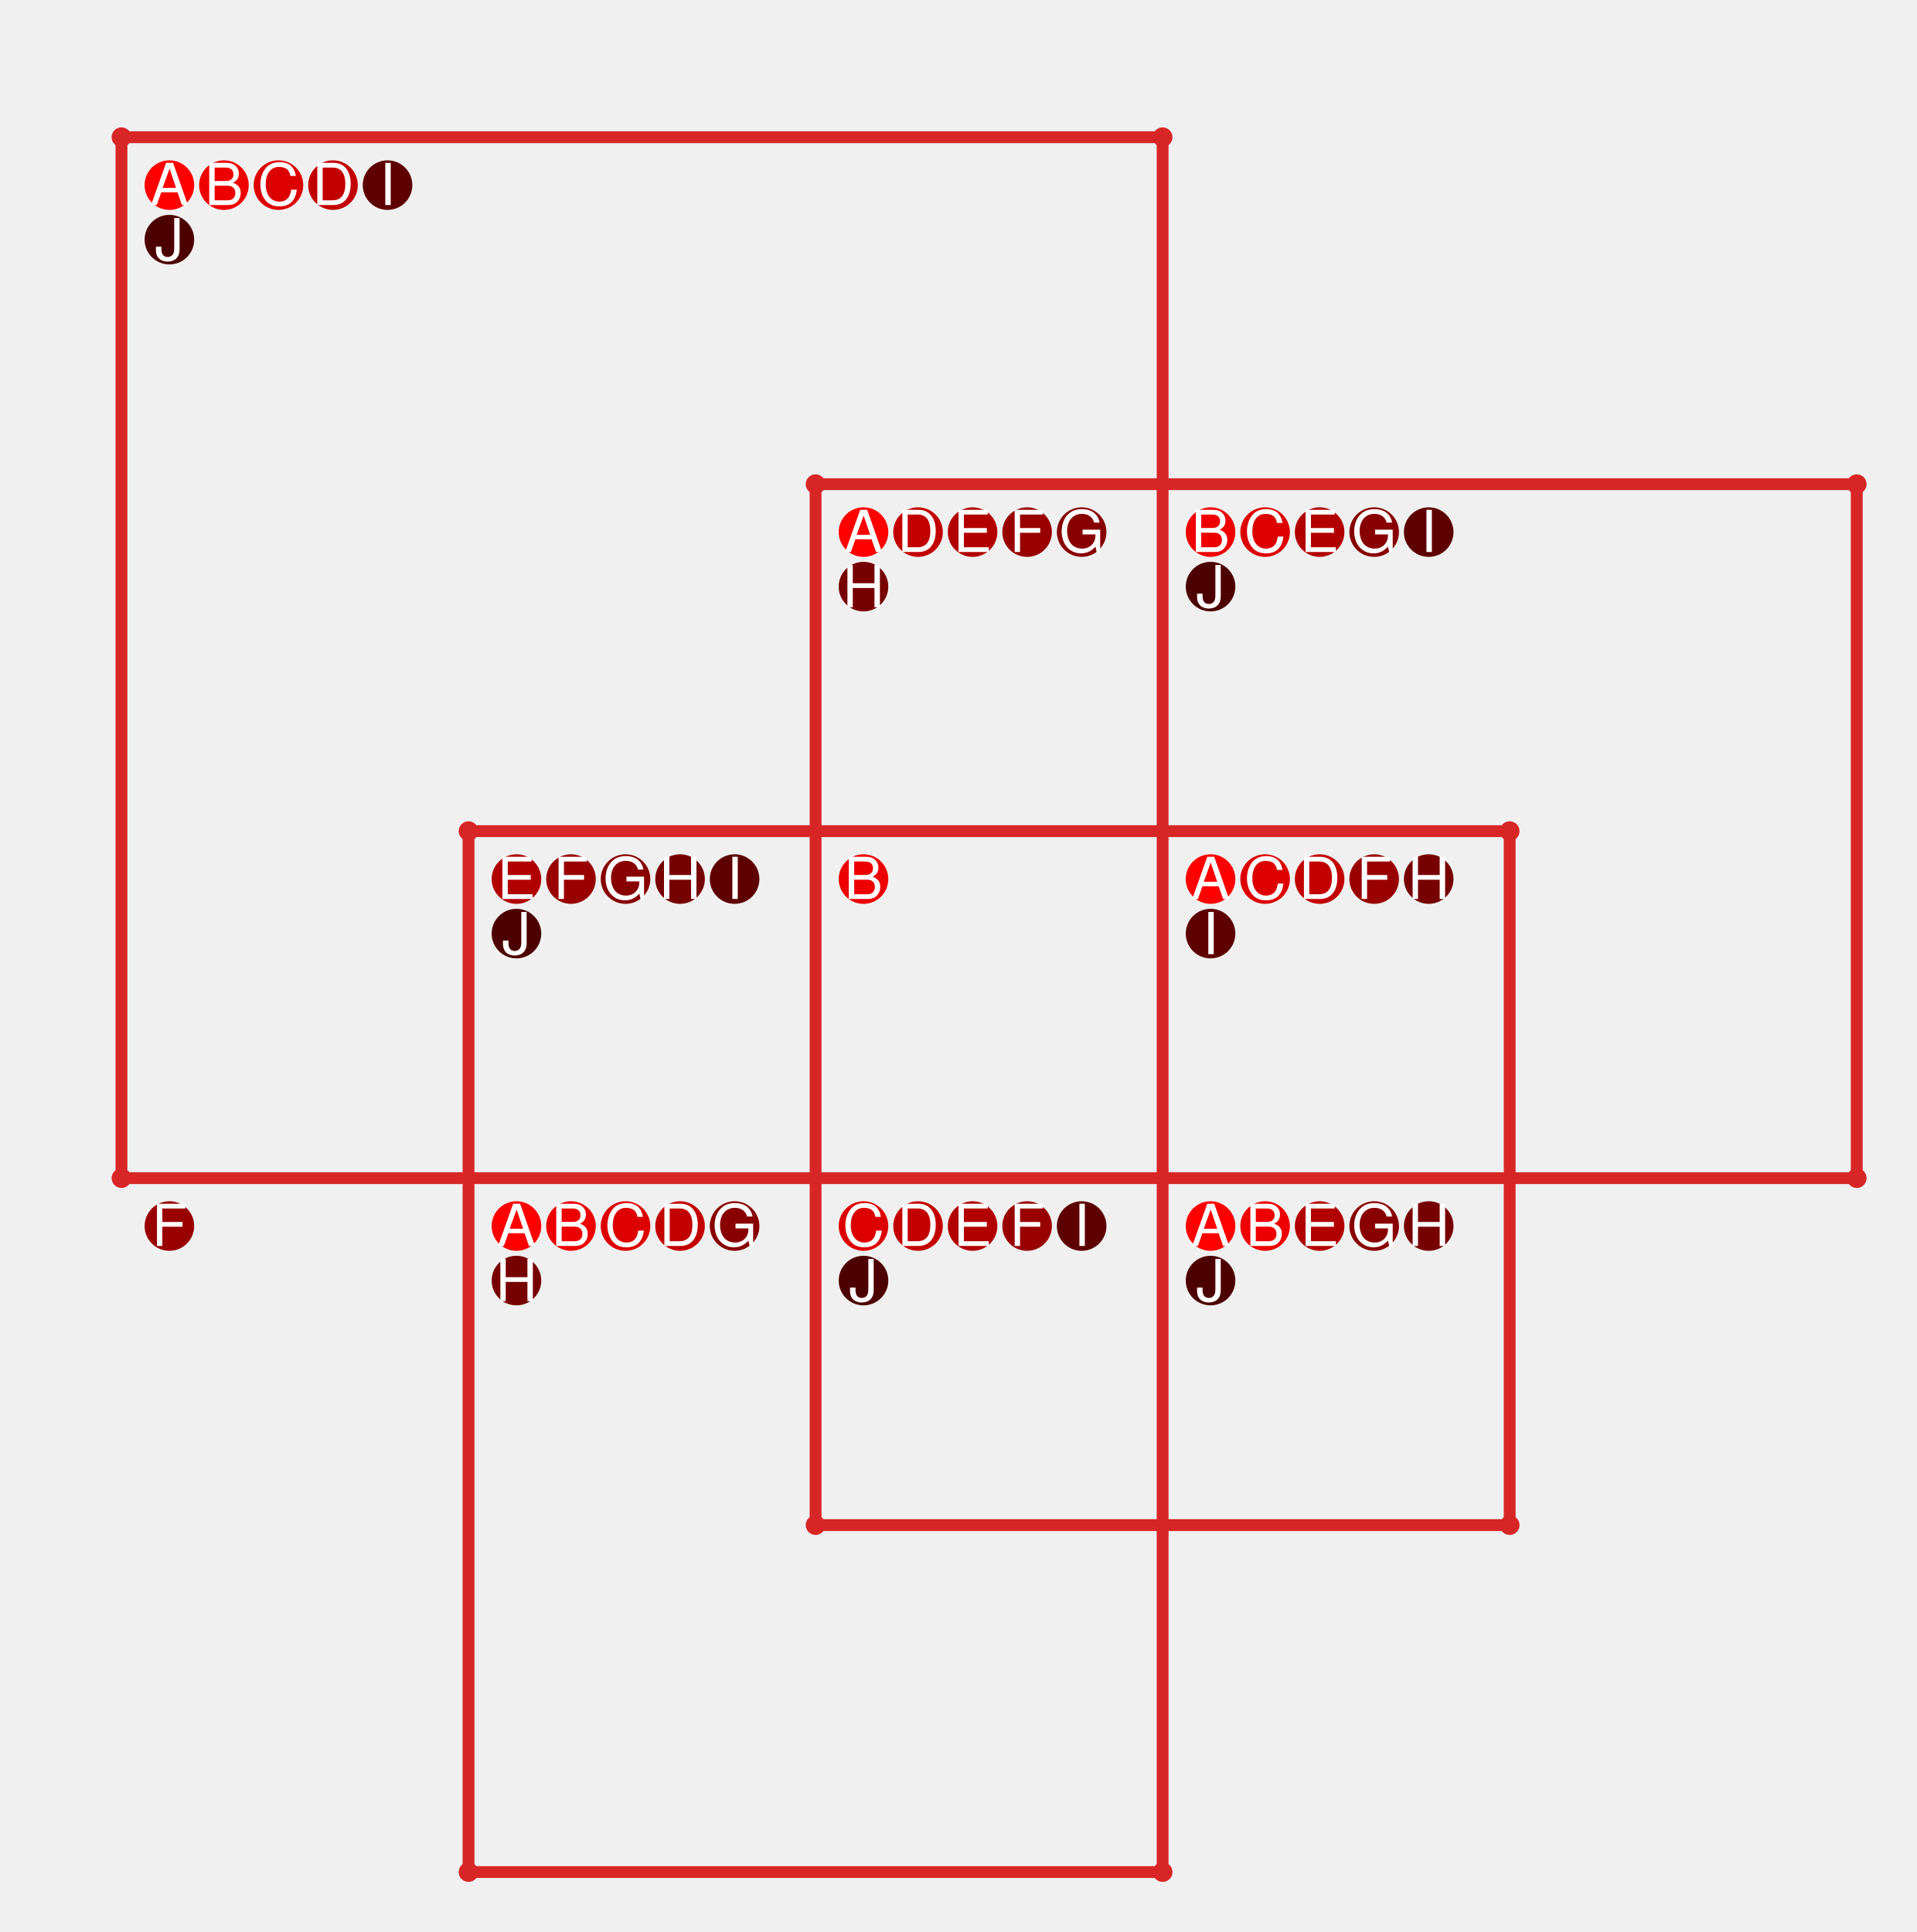
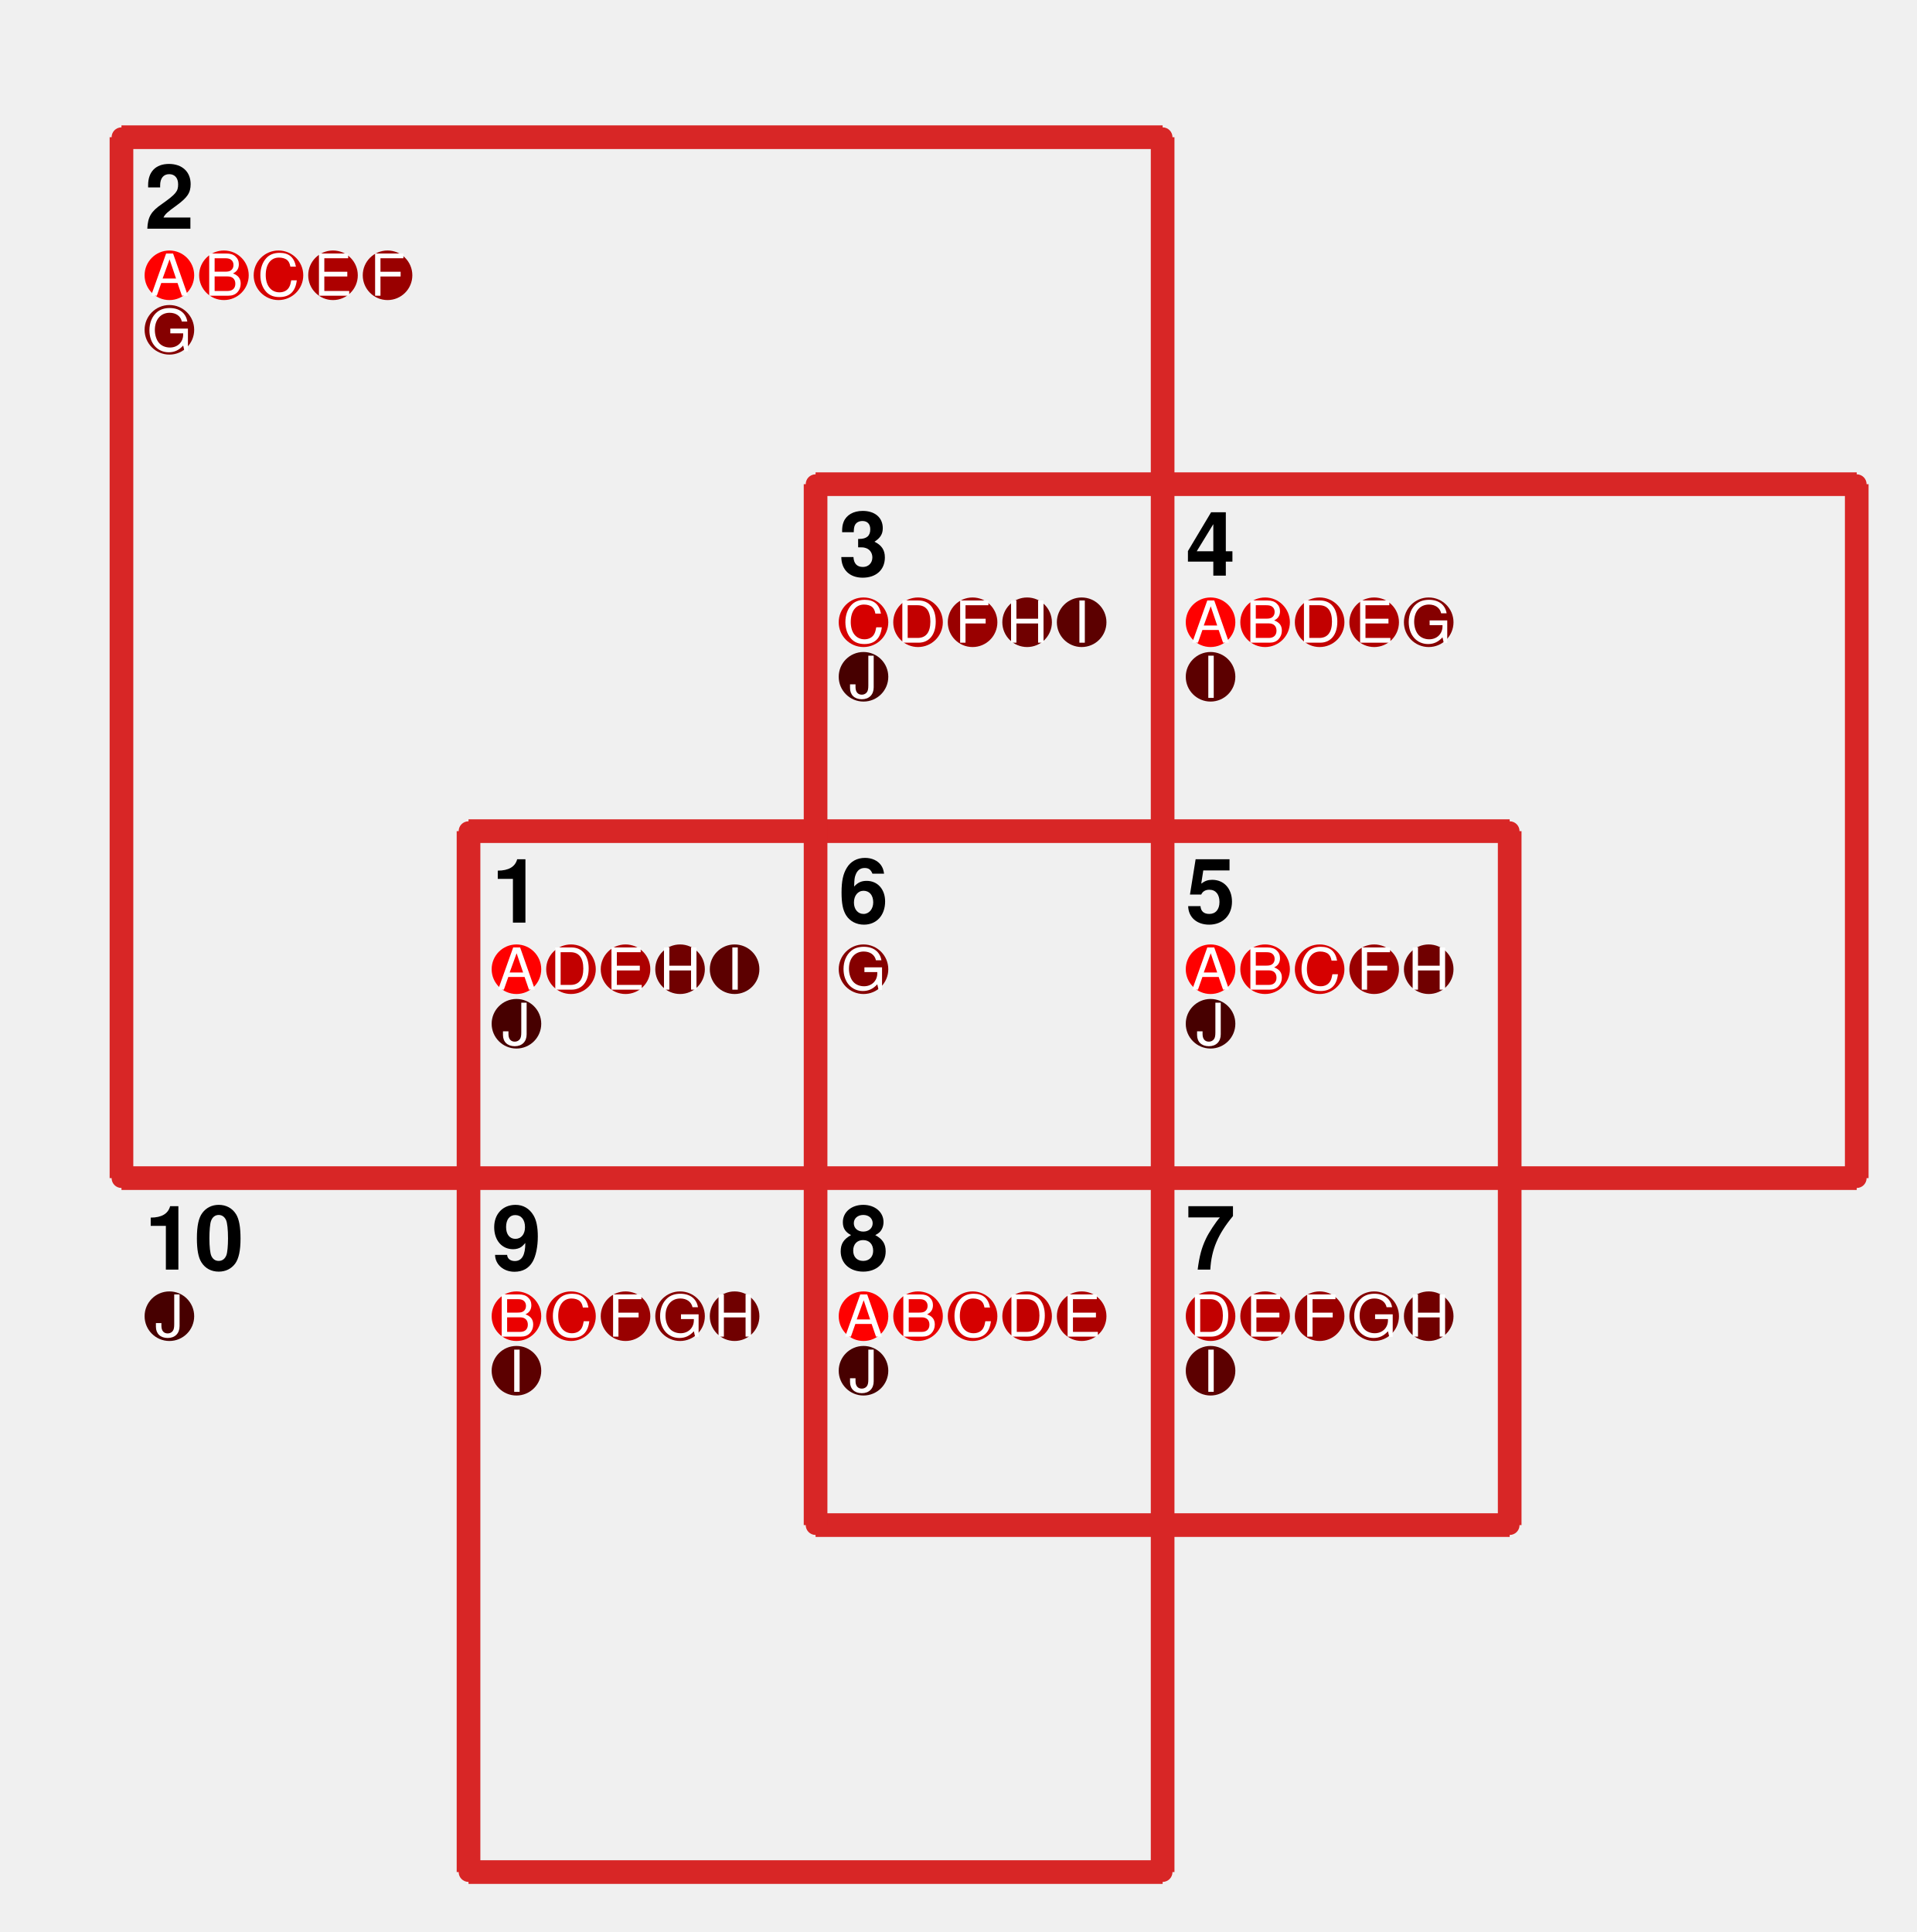
<svg xmlns="http://www.w3.org/2000/svg" width="486.000" height="490.000" viewBox="-1.000 -5.000 486.000 490.000">
+   <circle cx="293.8" cy="469.8" r="2.0" stroke="#d82626" fill="#d82626" />
+   <circle cx="117.8" cy="469.8" r="2.0" stroke="#d82626" fill="#d82626" />
  <circle cx="117.8" cy="205.8" r="2.0" stroke="#d82626" fill="#d82626" />
-   <circle cx="117.8" cy="469.8" r="2.0" stroke="#d82626" fill="#d82626" />
-   <circle cx="293.8" cy="469.8" r="2.0" stroke="#d82626" fill="#d82626" />
+   <circle cx="381.8" cy="205.8" r="2.0" stroke="#d82626" fill="#d82626" />
+   <circle cx="381.8" cy="381.8" r="2.0" stroke="#d82626" fill="#d82626" />
+   <circle cx="205.8" cy="381.8" r="2.0" stroke="#d82626" fill="#d82626" />
+   <circle cx="205.8" cy="117.8" r="2.0" stroke="#d82626" fill="#d82626" />
+   <circle cx="469.8" cy="117.8" r="2.0" stroke="#d82626" fill="#d82626" />
+   <circle cx="469.8" cy="293.8" r="2.0" stroke="#d82626" fill="#d82626" />
+   <circle cx="29.8" cy="293.8" r="2.0" stroke="#d82626" fill="#d82626" />
+   <circle cx="29.8" cy="29.8" r="2.0" stroke="#d82626" fill="#d82626" />
  <circle cx="293.8" cy="29.8" r="2.0" stroke="#d82626" fill="#d82626" />
-   <circle cx="29.8" cy="29.8" r="2.0" stroke="#d82626" fill="#d82626" />
-   <circle cx="29.8" cy="293.8" r="2.0" stroke="#d82626" fill="#d82626" />
-   <circle cx="469.8" cy="293.8" r="2.0" stroke="#d82626" fill="#d82626" />
-   <circle cx="469.8" cy="117.8" r="2.0" stroke="#d82626" fill="#d82626" />
-   <circle cx="205.8" cy="117.8" r="2.0" stroke="#d82626" fill="#d82626" />
-   <circle cx="205.8" cy="381.8" r="2.0" stroke="#d82626" fill="#d82626" />
-   <circle cx="381.8" cy="381.8" r="2.0" stroke="#d82626" fill="#d82626" />
-   <circle cx="381.8" cy="205.8" r="2.0" stroke="#d82626" fill="#d82626" />
-   <line x1="117.8" y1="205.8" x2="117.8" y2="469.8" stroke="#d82626" fill="none" stroke-width="3.0" />
-   <line x1="117.8" y1="469.8" x2="293.8" y2="469.8" stroke="#d82626" fill="none" stroke-width="3.0" />
-   <line x1="293.8" y1="469.8" x2="293.8" y2="29.8" stroke="#d82626" fill="none" stroke-width="3.0" />
-   <line x1="293.8" y1="29.8" x2="29.8" y2="29.8" stroke="#d82626" fill="none" stroke-width="3.0" />
-   <line x1="29.8" y1="29.8" x2="29.8" y2="293.8" stroke="#d82626" fill="none" stroke-width="3.0" />
-   <line x1="29.8" y1="293.8" x2="469.8" y2="293.8" stroke="#d82626" fill="none" stroke-width="3.0" />
-   <line x1="469.8" y1="293.8" x2="469.8" y2="117.8" stroke="#d82626" fill="none" stroke-width="3.0" />
-   <line x1="469.8" y1="117.8" x2="205.8" y2="117.8" stroke="#d82626" fill="none" stroke-width="3.0" />
-   <line x1="205.8" y1="117.8" x2="205.8" y2="381.8" stroke="#d82626" fill="none" stroke-width="3.0" />
-   <line x1="205.8" y1="381.8" x2="381.8" y2="381.8" stroke="#d82626" fill="none" stroke-width="3.0" />
-   <line x1="381.8" y1="381.8" x2="381.8" y2="205.8" stroke="#d82626" fill="none" stroke-width="3.0" />
-   <line x1="381.8" y1="205.8" x2="117.8" y2="205.8" stroke="#d82626" fill="none" stroke-width="3.0" />
-   <ellipse cx="129.952" cy="217.952" rx="6.286" ry="6.286" stroke="#b20000" fill="#b20000" stroke-width="0.0" />
-   <text x="129.952" y="223" fill="#fff" stroke-width="0.0" text-anchor="middle" font-family="Nimbus Sans" font-size="11.0pt">E</text>
-   <circle cx="143.781" cy="217.952" r="6.286" stroke="#900" fill="#900" stroke-width="0.0" />
-   <text x="143.781" y="223" fill="#fff" stroke-width="0.0" text-anchor="middle" font-family="Nimbus Sans" font-size="11.0pt">F</text>
-   <circle cx="157.61" cy="217.952" r="6.286" stroke="#800" fill="#800" stroke-width="0.0" />
-   <text x="157.61" y="223" fill="#fff" stroke-width="0.0" text-anchor="middle" font-family="Nimbus Sans" font-size="11.0pt">G</text>
-   <circle cx="171.438" cy="217.952" r="6.286" stroke="#700" fill="#700" stroke-width="0.0" />
-   <text x="171.438" y="223" fill="#fff" stroke-width="0.0" text-anchor="middle" font-family="Nimbus Sans" font-size="11.0pt">H</text>
-   <circle cx="185.267" cy="217.952" r="6.286" stroke="#5e0000" fill="#5e0000" stroke-width="0.0" />
-   <text x="185.267" y="223" fill="#fff" stroke-width="0.0" text-anchor="middle" font-family="Nimbus Sans" font-size="11.0pt">I</text>
-   <ellipse cx="129.952" cy="231.781" rx="6.286" ry="6.286" stroke="#4d0000" fill="#4d0000" stroke-width="0.0" />
-   <text x="129.952" y="237" fill="#fff" stroke-width="0.0" text-anchor="middle" font-family="Nimbus Sans" font-size="11.0pt">J</text>
-   <circle cx="41.952" cy="41.952" r="6.286" stroke="#f00" fill="#f00" stroke-width="0.0" />
-   <text x="41.952" y="47" fill="#fff" stroke-width="0.0" text-anchor="middle" font-family="Nimbus Sans" font-size="11.0pt">A</text>
-   <circle cx="55.781" cy="41.952" r="6.286" stroke="#e00" fill="#e00" stroke-width="0.0" />
-   <text x="55.781" y="47" fill="#fff" stroke-width="0.0" text-anchor="middle" font-family="Nimbus Sans" font-size="11.0pt">B</text>
-   <circle cx="69.61" cy="41.952" r="6.286" stroke="#d00" fill="#d00" stroke-width="0.0" />
-   <text x="69.61" y="47" fill="#fff" stroke-width="0.0" text-anchor="middle" font-family="Nimbus Sans" font-size="11.0pt">C</text>
-   <ellipse cx="83.438" cy="41.952" rx="6.286" ry="6.286" stroke="#c30000" fill="#c30000" stroke-width="0.0" />
-   <text x="83.438" y="47" fill="#fff" stroke-width="0.0" text-anchor="middle" font-family="Nimbus Sans" font-size="11.0pt">D</text>
-   <ellipse cx="97.267" cy="41.952" rx="6.286" ry="6.286" stroke="#5e0000" fill="#5e0000" stroke-width="0.0" />
-   <text x="97.267" y="47" fill="#fff" stroke-width="0.0" text-anchor="middle" font-family="Nimbus Sans" font-size="11.0pt">I</text>
-   <circle cx="41.952" cy="55.781" r="6.286" stroke="#4d0000" fill="#4d0000" stroke-width="0.0" />
-   <text x="41.952" y="61" fill="#fff" stroke-width="0.0" text-anchor="middle" font-family="Nimbus Sans" font-size="11.0pt">J</text>
-   <ellipse cx="129.952" cy="305.952" rx="6.286" ry="6.286" stroke="#f00" fill="#f00" stroke-width="0.0" />
-   <text x="129.952" y="311" fill="#fff" stroke-width="0.0" text-anchor="middle" font-family="Nimbus Sans" font-size="11.0pt">A</text>
-   <circle cx="143.781" cy="305.952" r="6.286" stroke="#e00" fill="#e00" stroke-width="0.0" />
-   <text x="143.781" y="311" fill="#fff" stroke-width="0.0" text-anchor="middle" font-family="Nimbus Sans" font-size="11.0pt">B</text>
-   <circle cx="157.61" cy="305.952" r="6.286" stroke="#d00" fill="#d00" stroke-width="0.0" />
-   <text x="157.61" y="311" fill="#fff" stroke-width="0.0" text-anchor="middle" font-family="Nimbus Sans" font-size="11.0pt">C</text>
-   <circle cx="171.438" cy="305.952" r="6.286" stroke="#c30000" fill="#c30000" stroke-width="0.0" />
-   <text x="171.438" y="311" fill="#fff" stroke-width="0.0" text-anchor="middle" font-family="Nimbus Sans" font-size="11.0pt">D</text>
-   <circle cx="185.267" cy="305.952" r="6.286" stroke="#800" fill="#800" stroke-width="0.0" />
-   <text x="185.267" y="311" fill="#fff" stroke-width="0.0" text-anchor="middle" font-family="Nimbus Sans" font-size="11.0pt">G</text>
-   <ellipse cx="129.952" cy="319.781" rx="6.286" ry="6.286" stroke="#700" fill="#700" stroke-width="0.0" />
-   <text x="129.952" y="325" fill="#fff" stroke-width="0.0" text-anchor="middle" font-family="Nimbus Sans" font-size="11.0pt">H</text>
-   <ellipse cx="41.952" cy="305.952" rx="6.286" ry="6.286" stroke="#900" fill="#900" stroke-width="0.0" />
-   <text x="41.952" y="311" fill="#fff" stroke-width="0.0" text-anchor="middle" font-family="Nimbus Sans" font-size="11.0pt">F</text>
-   <ellipse cx="217.952" cy="129.952" rx="6.286" ry="6.286" stroke="#f00" fill="#f00" stroke-width="0.0" />
-   <text x="217.952" y="135" fill="#fff" stroke-width="0.0" text-anchor="middle" font-family="Nimbus Sans" font-size="11.0pt">A</text>
-   <ellipse cx="231.781" cy="129.952" rx="6.286" ry="6.286" stroke="#c30000" fill="#c30000" stroke-width="0.0" />
-   <text x="231.781" y="135" fill="#fff" stroke-width="0.0" text-anchor="middle" font-family="Nimbus Sans" font-size="11.0pt">D</text>
-   <ellipse cx="245.61" cy="129.952" rx="6.286" ry="6.286" stroke="#b20000" fill="#b20000" stroke-width="0.0" />
-   <text x="245.61" y="135" fill="#fff" stroke-width="0.0" text-anchor="middle" font-family="Nimbus Sans" font-size="11.0pt">E</text>
-   <ellipse cx="259.438" cy="129.952" rx="6.286" ry="6.286" stroke="#900" fill="#900" stroke-width="0.0" />
-   <text x="259.438" y="135" fill="#fff" stroke-width="0.0" text-anchor="middle" font-family="Nimbus Sans" font-size="11.0pt">F</text>
-   <ellipse cx="273.267" cy="129.952" rx="6.286" ry="6.286" stroke="#800" fill="#800" stroke-width="0.0" />
-   <text x="273.267" y="135" fill="#fff" stroke-width="0.0" text-anchor="middle" font-family="Nimbus Sans" font-size="11.0pt">G</text>
-   <circle cx="217.952" cy="143.781" r="6.286" stroke="#700" fill="#700" stroke-width="0.0" />
-   <text x="217.952" y="149" fill="#fff" stroke-width="0.0" text-anchor="middle" font-family="Nimbus Sans" font-size="11.0pt">H</text>
-   <ellipse cx="305.952" cy="129.952" rx="6.286" ry="6.286" stroke="#e00" fill="#e00" stroke-width="0.0" />
-   <text x="305.952" y="135" fill="#fff" stroke-width="0.0" text-anchor="middle" font-family="Nimbus Sans" font-size="11.0pt">B</text>
-   <ellipse cx="319.781" cy="129.952" rx="6.286" ry="6.286" stroke="#d00" fill="#d00" stroke-width="0.0" />
-   <text x="319.781" y="135" fill="#fff" stroke-width="0.0" text-anchor="middle" font-family="Nimbus Sans" font-size="11.0pt">C</text>
-   <ellipse cx="333.61" cy="129.952" rx="6.286" ry="6.286" stroke="#b20000" fill="#b20000" stroke-width="0.0" />
-   <text x="333.61" y="135" fill="#fff" stroke-width="0.0" text-anchor="middle" font-family="Nimbus Sans" font-size="11.0pt">E</text>
-   <ellipse cx="347.438" cy="129.952" rx="6.286" ry="6.286" stroke="#800" fill="#800" stroke-width="0.0" />
-   <text x="347.438" y="135" fill="#fff" stroke-width="0.0" text-anchor="middle" font-family="Nimbus Sans" font-size="11.0pt">G</text>
-   <ellipse cx="361.267" cy="129.952" rx="6.286" ry="6.286" stroke="#5e0000" fill="#5e0000" stroke-width="0.0" />
-   <text x="361.267" y="135" fill="#fff" stroke-width="0.0" text-anchor="middle" font-family="Nimbus Sans" font-size="11.0pt">I</text>
-   <circle cx="305.952" cy="143.781" r="6.286" stroke="#4d0000" fill="#4d0000" stroke-width="0.0" />
-   <text x="305.952" y="149" fill="#fff" stroke-width="0.0" text-anchor="middle" font-family="Nimbus Sans" font-size="11.0pt">J</text>
-   <circle cx="217.952" cy="217.952" r="6.286" stroke="#e00" fill="#e00" stroke-width="0.0" />
-   <text x="217.952" y="223" fill="#fff" stroke-width="0.0" text-anchor="middle" font-family="Nimbus Sans" font-size="11.0pt">B</text>
-   <circle cx="305.952" cy="217.952" r="6.286" stroke="#f00" fill="#f00" stroke-width="0.0" />
-   <text x="305.952" y="223" fill="#fff" stroke-width="0.0" text-anchor="middle" font-family="Nimbus Sans" font-size="11.0pt">A</text>
-   <circle cx="319.781" cy="217.952" r="6.286" stroke="#d00" fill="#d00" stroke-width="0.0" />
-   <text x="319.781" y="223" fill="#fff" stroke-width="0.0" text-anchor="middle" font-family="Nimbus Sans" font-size="11.0pt">C</text>
-   <circle cx="333.61" cy="217.952" r="6.286" stroke="#c30000" fill="#c30000" stroke-width="0.0" />
-   <text x="333.61" y="223" fill="#fff" stroke-width="0.0" text-anchor="middle" font-family="Nimbus Sans" font-size="11.0pt">D</text>
-   <circle cx="347.438" cy="217.952" r="6.286" stroke="#900" fill="#900" stroke-width="0.0" />
-   <text x="347.438" y="223" fill="#fff" stroke-width="0.0" text-anchor="middle" font-family="Nimbus Sans" font-size="11.0pt">F</text>
-   <circle cx="361.267" cy="217.952" r="6.286" stroke="#700" fill="#700" stroke-width="0.0" />
-   <text x="361.267" y="223" fill="#fff" stroke-width="0.0" text-anchor="middle" font-family="Nimbus Sans" font-size="11.0pt">H</text>
-   <circle cx="305.952" cy="231.781" r="6.286" stroke="#5e0000" fill="#5e0000" stroke-width="0.0" />
-   <text x="305.952" y="237" fill="#fff" stroke-width="0.0" text-anchor="middle" font-family="Nimbus Sans" font-size="11.0pt">I</text>
-   <circle cx="305.952" cy="305.952" r="6.286" stroke="#f00" fill="#f00" stroke-width="0.0" />
-   <text x="305.952" y="311" fill="#fff" stroke-width="0.0" text-anchor="middle" font-family="Nimbus Sans" font-size="11.0pt">A</text>
-   <circle cx="319.781" cy="305.952" r="6.286" stroke="#e00" fill="#e00" stroke-width="0.0" />
-   <text x="319.781" y="311" fill="#fff" stroke-width="0.0" text-anchor="middle" font-family="Nimbus Sans" font-size="11.0pt">B</text>
-   <circle cx="333.61" cy="305.952" r="6.286" stroke="#b20000" fill="#b20000" stroke-width="0.0" />
-   <text x="333.61" y="311" fill="#fff" stroke-width="0.0" text-anchor="middle" font-family="Nimbus Sans" font-size="11.0pt">E</text>
-   <circle cx="347.438" cy="305.952" r="6.286" stroke="#800" fill="#800" stroke-width="0.0" />
-   <text x="347.438" y="311" fill="#fff" stroke-width="0.0" text-anchor="middle" font-family="Nimbus Sans" font-size="11.0pt">G</text>
-   <circle cx="361.267" cy="305.952" r="6.286" stroke="#700" fill="#700" stroke-width="0.0" />
-   <text x="361.267" y="311" fill="#fff" stroke-width="0.0" text-anchor="middle" font-family="Nimbus Sans" font-size="11.0pt">H</text>
-   <circle cx="305.952" cy="319.781" r="6.286" stroke="#4d0000" fill="#4d0000" stroke-width="0.0" />
-   <text x="305.952" y="325" fill="#fff" stroke-width="0.0" text-anchor="middle" font-family="Nimbus Sans" font-size="11.0pt">J</text>
-   <circle cx="217.952" cy="305.952" r="6.286" stroke="#d00" fill="#d00" stroke-width="0.0" />
-   <text x="217.952" y="311" fill="#fff" stroke-width="0.0" text-anchor="middle" font-family="Nimbus Sans" font-size="11.0pt">C</text>
-   <circle cx="231.781" cy="305.952" r="6.286" stroke="#c30000" fill="#c30000" stroke-width="0.0" />
-   <text x="231.781" y="311" fill="#fff" stroke-width="0.0" text-anchor="middle" font-family="Nimbus Sans" font-size="11.0pt">D</text>
-   <circle cx="245.61" cy="305.952" r="6.286" stroke="#b20000" fill="#b20000" stroke-width="0.0" />
-   <text x="245.61" y="311" fill="#fff" stroke-width="0.0" text-anchor="middle" font-family="Nimbus Sans" font-size="11.0pt">E</text>
-   <circle cx="259.438" cy="305.952" r="6.286" stroke="#900" fill="#900" stroke-width="0.0" />
-   <text x="259.438" y="311" fill="#fff" stroke-width="0.0" text-anchor="middle" font-family="Nimbus Sans" font-size="11.0pt">F</text>
-   <circle cx="273.267" cy="305.952" r="6.286" stroke="#5e0000" fill="#5e0000" stroke-width="0.0" />
-   <text x="273.267" y="311" fill="#fff" stroke-width="0.0" text-anchor="middle" font-family="Nimbus Sans" font-size="11.0pt">I</text>
-   <circle cx="217.952" cy="319.781" r="6.286" stroke="#4d0000" fill="#4d0000" stroke-width="0.0" />
-   <text x="217.952" y="325" fill="#fff" stroke-width="0.0" text-anchor="middle" font-family="Nimbus Sans" font-size="11.0pt">J</text>
+   <line x1="293.8" y1="469.8" x2="117.8" y2="469.8" stroke="#d82626" fill="none" stroke-width="6.0" />
+   <line x1="117.8" y1="469.8" x2="117.8" y2="205.8" stroke="#d82626" fill="none" stroke-width="6.0" />
+   <line x1="117.8" y1="205.8" x2="381.8" y2="205.8" stroke="#d82626" fill="none" stroke-width="6.0" />
+   <line x1="381.8" y1="205.8" x2="381.8" y2="381.8" stroke="#d82626" fill="none" stroke-width="6.0" />
+   <line x1="381.8" y1="381.8" x2="205.8" y2="381.8" stroke="#d82626" fill="none" stroke-width="6.0" />
+   <line x1="205.8" y1="381.8" x2="205.8" y2="117.8" stroke="#d82626" fill="none" stroke-width="6.0" />
+   <line x1="205.8" y1="117.8" x2="469.8" y2="117.8" stroke="#d82626" fill="none" stroke-width="6.0" />
+   <line x1="469.8" y1="117.8" x2="469.8" y2="293.8" stroke="#d82626" fill="none" stroke-width="6.0" />
+   <line x1="469.8" y1="293.8" x2="29.8" y2="293.8" stroke="#d82626" fill="none" stroke-width="6.0" />
+   <line x1="29.8" y1="293.8" x2="29.8" y2="29.8" stroke="#d82626" fill="none" stroke-width="6.0" />
+   <line x1="29.8" y1="29.8" x2="293.8" y2="29.8" stroke="#d82626" fill="none" stroke-width="6.0" />
+   <line x1="293.8" y1="29.8" x2="293.8" y2="469.8" stroke="#d82626" fill="none" stroke-width="6.0" />
+   <text x="35.667" y="317" fill="#000" stroke-width="0.0" font-family="Nimbus Sans" font-size="17.0pt" font-weight="bold">10</text>
+   <ellipse cx="41.952" cy="328.819" rx="6.286" ry="6.286" stroke="#470000" fill="#470000" stroke-width="0.0" />
+   <text x="41.952" y="334" fill="#fff" stroke-width="0.0" text-anchor="middle" font-family="Nimbus Sans" font-size="11.0pt">J</text>
+   <text x="123.667" y="317" fill="#000" stroke-width="0.0" font-family="Nimbus Sans" font-size="17.0pt" font-weight="bold">9</text>
+   <ellipse cx="129.952" cy="328.819" rx="6.286" ry="6.286" stroke="#eb0000" fill="#eb0000" stroke-width="0.0" />
+   <text x="129.952" y="334" fill="#fff" stroke-width="0.0" text-anchor="middle" font-family="Nimbus Sans" font-size="11.0pt">B</text>
+   <circle cx="143.781" cy="328.819" r="6.286" stroke="#d60000" fill="#d60000" stroke-width="0.0" />
+   <text x="143.781" y="334" fill="#fff" stroke-width="0.0" text-anchor="middle" font-family="Nimbus Sans" font-size="11.0pt">C</text>
+   <circle cx="157.61" cy="328.819" r="6.286" stroke="#900" fill="#900" stroke-width="0.0" />
+   <text x="157.61" y="334" fill="#fff" stroke-width="0.0" text-anchor="middle" font-family="Nimbus Sans" font-size="11.0pt">F</text>
+   <circle cx="171.438" cy="328.819" r="6.286" stroke="#850000" fill="#850000" stroke-width="0.0" />
+   <text x="171.438" y="334" fill="#fff" stroke-width="0.0" text-anchor="middle" font-family="Nimbus Sans" font-size="11.0pt">G</text>
+   <circle cx="185.267" cy="328.819" r="6.286" stroke="#700000" fill="#700000" stroke-width="0.0" />
+   <text x="185.267" y="334" fill="#fff" stroke-width="0.0" text-anchor="middle" font-family="Nimbus Sans" font-size="11.0pt">H</text>
+   <ellipse cx="129.952" cy="342.648" rx="6.286" ry="6.286" stroke="#5c0000" fill="#5c0000" stroke-width="0.0" />
+   <text x="129.952" y="348" fill="#fff" stroke-width="0.0" text-anchor="middle" font-family="Nimbus Sans" font-size="11.0pt">I</text>
+   <text x="35.667" y="53" fill="#000" stroke-width="0.0" font-family="Nimbus Sans" font-size="17.0pt" font-weight="bold">2</text>
+   <ellipse cx="41.952" cy="64.819" rx="6.286" ry="6.286" stroke="#f00" fill="#f00" stroke-width="0.0" />
+   <text x="41.952" y="70" fill="#fff" stroke-width="0.0" text-anchor="middle" font-family="Nimbus Sans" font-size="11.0pt">A</text>
+   <ellipse cx="55.781" cy="64.819" rx="6.286" ry="6.286" stroke="#eb0000" fill="#eb0000" stroke-width="0.0" />
+   <text x="55.781" y="70" fill="#fff" stroke-width="0.0" text-anchor="middle" font-family="Nimbus Sans" font-size="11.0pt">B</text>
+   <ellipse cx="69.61" cy="64.819" rx="6.286" ry="6.286" stroke="#d60000" fill="#d60000" stroke-width="0.0" />
+   <text x="69.61" y="70" fill="#fff" stroke-width="0.0" text-anchor="middle" font-family="Nimbus Sans" font-size="11.0pt">C</text>
+   <circle cx="83.438" cy="64.819" r="6.286" stroke="#ad0000" fill="#ad0000" stroke-width="0.0" />
+   <text x="83.438" y="70" fill="#fff" stroke-width="0.0" text-anchor="middle" font-family="Nimbus Sans" font-size="11.0pt">E</text>
+   <circle cx="97.267" cy="64.819" r="6.286" stroke="#900" fill="#900" stroke-width="0.0" />
+   <text x="97.267" y="70" fill="#fff" stroke-width="0.0" text-anchor="middle" font-family="Nimbus Sans" font-size="11.0pt">F</text>
+   <ellipse cx="41.952" cy="78.648" rx="6.286" ry="6.286" stroke="#850000" fill="#850000" stroke-width="0.0" />
+   <text x="41.952" y="84" fill="#fff" stroke-width="0.0" text-anchor="middle" font-family="Nimbus Sans" font-size="11.0pt">G</text>
+   <text x="123.667" y="229" fill="#000" stroke-width="0.0" font-family="Nimbus Sans" font-size="17.0pt" font-weight="bold">1</text>
+   <ellipse cx="129.952" cy="240.819" rx="6.286" ry="6.286" stroke="#f00" fill="#f00" stroke-width="0.0" />
+   <text x="129.952" y="246" fill="#fff" stroke-width="0.0" text-anchor="middle" font-family="Nimbus Sans" font-size="11.0pt">A</text>
+   <circle cx="143.781" cy="240.819" r="6.286" stroke="#c20000" fill="#c20000" stroke-width="0.0" />
+   <text x="143.781" y="246" fill="#fff" stroke-width="0.0" text-anchor="middle" font-family="Nimbus Sans" font-size="11.0pt">D</text>
+   <circle cx="157.61" cy="240.819" r="6.286" stroke="#ad0000" fill="#ad0000" stroke-width="0.0" />
+   <text x="157.61" y="246" fill="#fff" stroke-width="0.0" text-anchor="middle" font-family="Nimbus Sans" font-size="11.0pt">E</text>
+   <circle cx="171.438" cy="240.819" r="6.286" stroke="#700000" fill="#700000" stroke-width="0.0" />
+   <text x="171.438" y="246" fill="#fff" stroke-width="0.0" text-anchor="middle" font-family="Nimbus Sans" font-size="11.0pt">H</text>
+   <circle cx="185.267" cy="240.819" r="6.286" stroke="#5c0000" fill="#5c0000" stroke-width="0.0" />
+   <text x="185.267" y="246" fill="#fff" stroke-width="0.0" text-anchor="middle" font-family="Nimbus Sans" font-size="11.0pt">I</text>
+   <ellipse cx="129.952" cy="254.648" rx="6.286" ry="6.286" stroke="#470000" fill="#470000" stroke-width="0.0" />
+   <text x="129.952" y="260" fill="#fff" stroke-width="0.0" text-anchor="middle" font-family="Nimbus Sans" font-size="11.0pt">J</text>
+   <text x="211.667" y="141" fill="#000" stroke-width="0.0" font-family="Nimbus Sans" font-size="17.0pt" font-weight="bold">3</text>
+   <circle cx="217.952" cy="152.819" r="6.286" stroke="#d60000" fill="#d60000" stroke-width="0.0" />
+   <text x="217.952" y="158" fill="#fff" stroke-width="0.0" text-anchor="middle" font-family="Nimbus Sans" font-size="11.0pt">C</text>
+   <circle cx="231.781" cy="152.819" r="6.286" stroke="#c20000" fill="#c20000" stroke-width="0.0" />
+   <text x="231.781" y="158" fill="#fff" stroke-width="0.0" text-anchor="middle" font-family="Nimbus Sans" font-size="11.0pt">D</text>
+   <circle cx="245.61" cy="152.819" r="6.286" stroke="#900" fill="#900" stroke-width="0.0" />
+   <text x="245.61" y="158" fill="#fff" stroke-width="0.0" text-anchor="middle" font-family="Nimbus Sans" font-size="11.0pt">F</text>
+   <circle cx="259.438" cy="152.819" r="6.286" stroke="#700000" fill="#700000" stroke-width="0.0" />
+   <text x="259.438" y="158" fill="#fff" stroke-width="0.0" text-anchor="middle" font-family="Nimbus Sans" font-size="11.0pt">H</text>
+   <circle cx="273.267" cy="152.819" r="6.286" stroke="#5c0000" fill="#5c0000" stroke-width="0.0" />
+   <text x="273.267" y="158" fill="#fff" stroke-width="0.0" text-anchor="middle" font-family="Nimbus Sans" font-size="11.0pt">I</text>
+   <circle cx="217.952" cy="166.648" r="6.286" stroke="#470000" fill="#470000" stroke-width="0.0" />
+   <text x="217.952" y="172" fill="#fff" stroke-width="0.0" text-anchor="middle" font-family="Nimbus Sans" font-size="11.0pt">J</text>
+   <text x="211.667" y="229" fill="#000" stroke-width="0.0" font-family="Nimbus Sans" font-size="17.0pt" font-weight="bold">6</text>
+   <circle cx="217.952" cy="240.819" r="6.286" stroke="#850000" fill="#850000" stroke-width="0.0" />
+   <text x="217.952" y="246" fill="#fff" stroke-width="0.0" text-anchor="middle" font-family="Nimbus Sans" font-size="11.0pt">G</text>
+   <text x="299.667" y="141" fill="#000" stroke-width="0.0" font-family="Nimbus Sans" font-size="17.0pt" font-weight="bold">4</text>
+   <circle cx="305.952" cy="152.819" r="6.286" stroke="#f00" fill="#f00" stroke-width="0.0" />
+   <text x="305.952" y="158" fill="#fff" stroke-width="0.0" text-anchor="middle" font-family="Nimbus Sans" font-size="11.0pt">A</text>
+   <circle cx="319.781" cy="152.819" r="6.286" stroke="#eb0000" fill="#eb0000" stroke-width="0.0" />
+   <text x="319.781" y="158" fill="#fff" stroke-width="0.0" text-anchor="middle" font-family="Nimbus Sans" font-size="11.0pt">B</text>
+   <circle cx="333.61" cy="152.819" r="6.286" stroke="#c20000" fill="#c20000" stroke-width="0.0" />
+   <text x="333.61" y="158" fill="#fff" stroke-width="0.0" text-anchor="middle" font-family="Nimbus Sans" font-size="11.0pt">D</text>
+   <circle cx="347.438" cy="152.819" r="6.286" stroke="#ad0000" fill="#ad0000" stroke-width="0.0" />
+   <text x="347.438" y="158" fill="#fff" stroke-width="0.0" text-anchor="middle" font-family="Nimbus Sans" font-size="11.0pt">E</text>
+   <circle cx="361.267" cy="152.819" r="6.286" stroke="#850000" fill="#850000" stroke-width="0.0" />
+   <text x="361.267" y="158" fill="#fff" stroke-width="0.0" text-anchor="middle" font-family="Nimbus Sans" font-size="11.0pt">G</text>
+   <circle cx="305.952" cy="166.648" r="6.286" stroke="#5c0000" fill="#5c0000" stroke-width="0.0" />
+   <text x="305.952" y="172" fill="#fff" stroke-width="0.0" text-anchor="middle" font-family="Nimbus Sans" font-size="11.0pt">I</text>
+   <text x="299.667" y="229" fill="#000" stroke-width="0.0" font-family="Nimbus Sans" font-size="17.0pt" font-weight="bold">5</text>
+   <circle cx="305.952" cy="240.819" r="6.286" stroke="#f00" fill="#f00" stroke-width="0.0" />
+   <text x="305.952" y="246" fill="#fff" stroke-width="0.0" text-anchor="middle" font-family="Nimbus Sans" font-size="11.0pt">A</text>
+   <circle cx="319.781" cy="240.819" r="6.286" stroke="#eb0000" fill="#eb0000" stroke-width="0.0" />
+   <text x="319.781" y="246" fill="#fff" stroke-width="0.0" text-anchor="middle" font-family="Nimbus Sans" font-size="11.0pt">B</text>
+   <circle cx="333.61" cy="240.819" r="6.286" stroke="#d60000" fill="#d60000" stroke-width="0.0" />
+   <text x="333.61" y="246" fill="#fff" stroke-width="0.0" text-anchor="middle" font-family="Nimbus Sans" font-size="11.0pt">C</text>
+   <circle cx="347.438" cy="240.819" r="6.286" stroke="#900" fill="#900" stroke-width="0.0" />
+   <text x="347.438" y="246" fill="#fff" stroke-width="0.0" text-anchor="middle" font-family="Nimbus Sans" font-size="11.0pt">F</text>
+   <circle cx="361.267" cy="240.819" r="6.286" stroke="#700000" fill="#700000" stroke-width="0.0" />
+   <text x="361.267" y="246" fill="#fff" stroke-width="0.0" text-anchor="middle" font-family="Nimbus Sans" font-size="11.0pt">H</text>
+   <ellipse cx="305.952" cy="254.648" rx="6.286" ry="6.286" stroke="#470000" fill="#470000" stroke-width="0.0" />
+   <text x="305.952" y="260" fill="#fff" stroke-width="0.0" text-anchor="middle" font-family="Nimbus Sans" font-size="11.0pt">J</text>
+   <text x="299.667" y="317" fill="#000" stroke-width="0.0" font-family="Nimbus Sans" font-size="17.0pt" font-weight="bold">7</text>
+   <circle cx="305.952" cy="328.819" r="6.286" stroke="#c20000" fill="#c20000" stroke-width="0.0" />
+   <text x="305.952" y="334" fill="#fff" stroke-width="0.0" text-anchor="middle" font-family="Nimbus Sans" font-size="11.0pt">D</text>
+   <circle cx="319.781" cy="328.819" r="6.286" stroke="#ad0000" fill="#ad0000" stroke-width="0.0" />
+   <text x="319.781" y="334" fill="#fff" stroke-width="0.0" text-anchor="middle" font-family="Nimbus Sans" font-size="11.0pt">E</text>
+   <circle cx="333.61" cy="328.819" r="6.286" stroke="#900" fill="#900" stroke-width="0.0" />
+   <text x="333.61" y="334" fill="#fff" stroke-width="0.0" text-anchor="middle" font-family="Nimbus Sans" font-size="11.0pt">F</text>
+   <circle cx="347.438" cy="328.819" r="6.286" stroke="#850000" fill="#850000" stroke-width="0.0" />
+   <text x="347.438" y="334" fill="#fff" stroke-width="0.0" text-anchor="middle" font-family="Nimbus Sans" font-size="11.0pt">G</text>
+   <circle cx="361.267" cy="328.819" r="6.286" stroke="#700000" fill="#700000" stroke-width="0.0" />
+   <text x="361.267" y="334" fill="#fff" stroke-width="0.0" text-anchor="middle" font-family="Nimbus Sans" font-size="11.0pt">H</text>
+   <circle cx="305.952" cy="342.648" r="6.286" stroke="#5c0000" fill="#5c0000" stroke-width="0.0" />
+   <text x="305.952" y="348" fill="#fff" stroke-width="0.0" text-anchor="middle" font-family="Nimbus Sans" font-size="11.0pt">I</text>
+   <text x="211.667" y="317" fill="#000" stroke-width="0.0" font-family="Nimbus Sans" font-size="17.0pt" font-weight="bold">8</text>
+   <circle cx="217.952" cy="328.819" r="6.286" stroke="#f00" fill="#f00" stroke-width="0.0" />
+   <text x="217.952" y="334" fill="#fff" stroke-width="0.0" text-anchor="middle" font-family="Nimbus Sans" font-size="11.0pt">A</text>
+   <circle cx="231.781" cy="328.819" r="6.286" stroke="#eb0000" fill="#eb0000" stroke-width="0.0" />
+   <text x="231.781" y="334" fill="#fff" stroke-width="0.0" text-anchor="middle" font-family="Nimbus Sans" font-size="11.0pt">B</text>
+   <circle cx="245.61" cy="328.819" r="6.286" stroke="#d60000" fill="#d60000" stroke-width="0.0" />
+   <text x="245.61" y="334" fill="#fff" stroke-width="0.0" text-anchor="middle" font-family="Nimbus Sans" font-size="11.0pt">C</text>
+   <circle cx="259.438" cy="328.819" r="6.286" stroke="#c20000" fill="#c20000" stroke-width="0.0" />
+   <text x="259.438" y="334" fill="#fff" stroke-width="0.0" text-anchor="middle" font-family="Nimbus Sans" font-size="11.0pt">D</text>
+   <circle cx="273.267" cy="328.819" r="6.286" stroke="#ad0000" fill="#ad0000" stroke-width="0.0" />
+   <text x="273.267" y="334" fill="#fff" stroke-width="0.0" text-anchor="middle" font-family="Nimbus Sans" font-size="11.0pt">E</text>
+   <circle cx="217.952" cy="342.648" r="6.286" stroke="#470000" fill="#470000" stroke-width="0.0" />
+   <text x="217.952" y="348" fill="#fff" stroke-width="0.0" text-anchor="middle" font-family="Nimbus Sans" font-size="11.0pt">J</text>
</svg>
